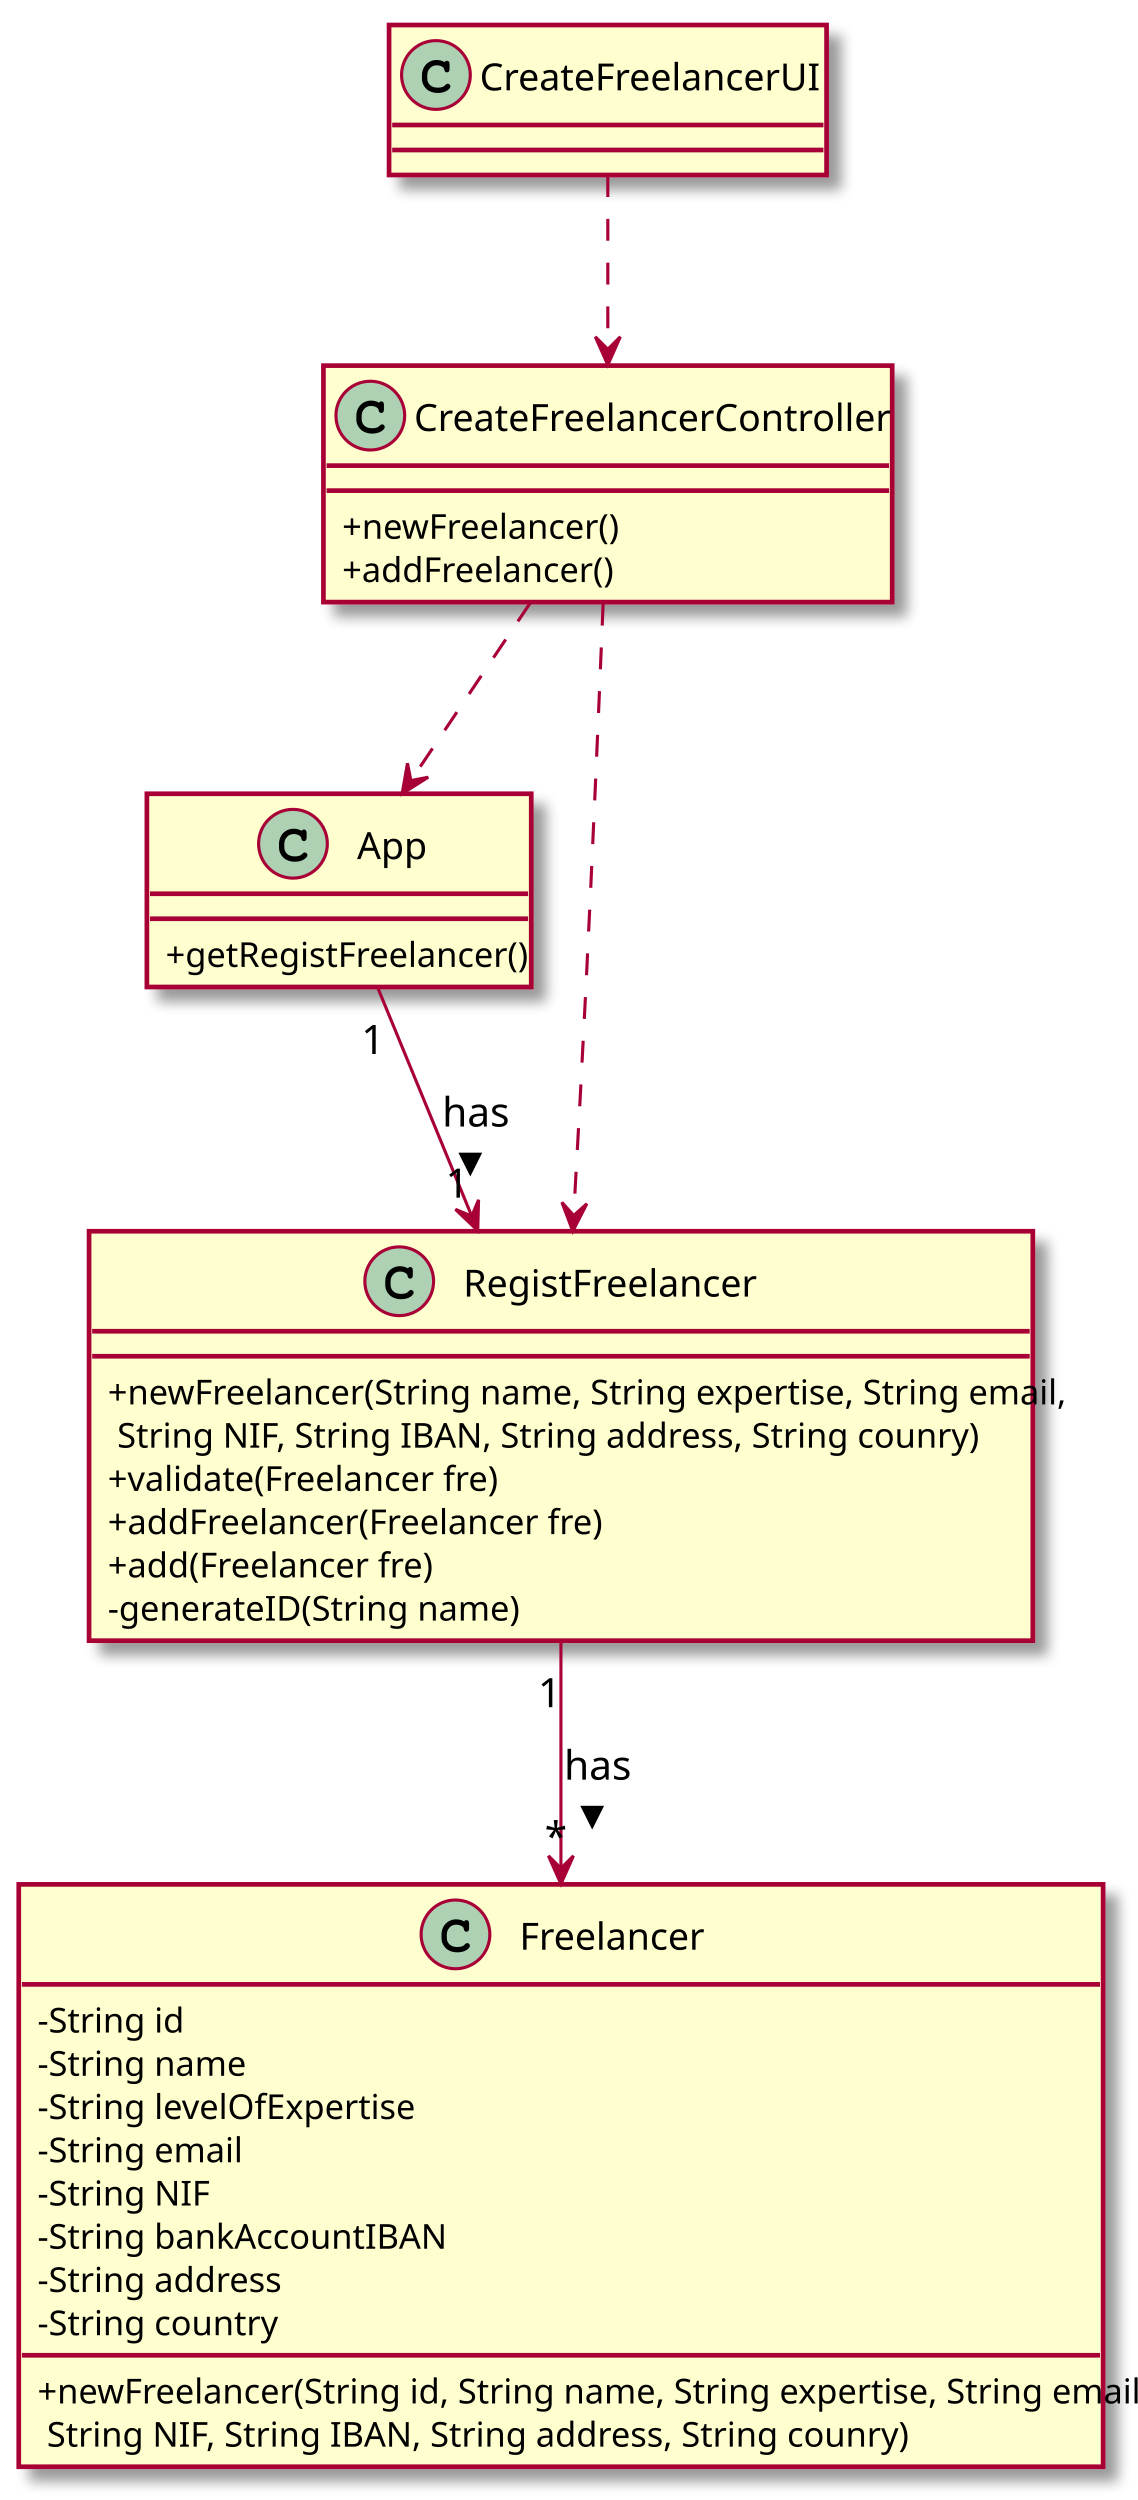
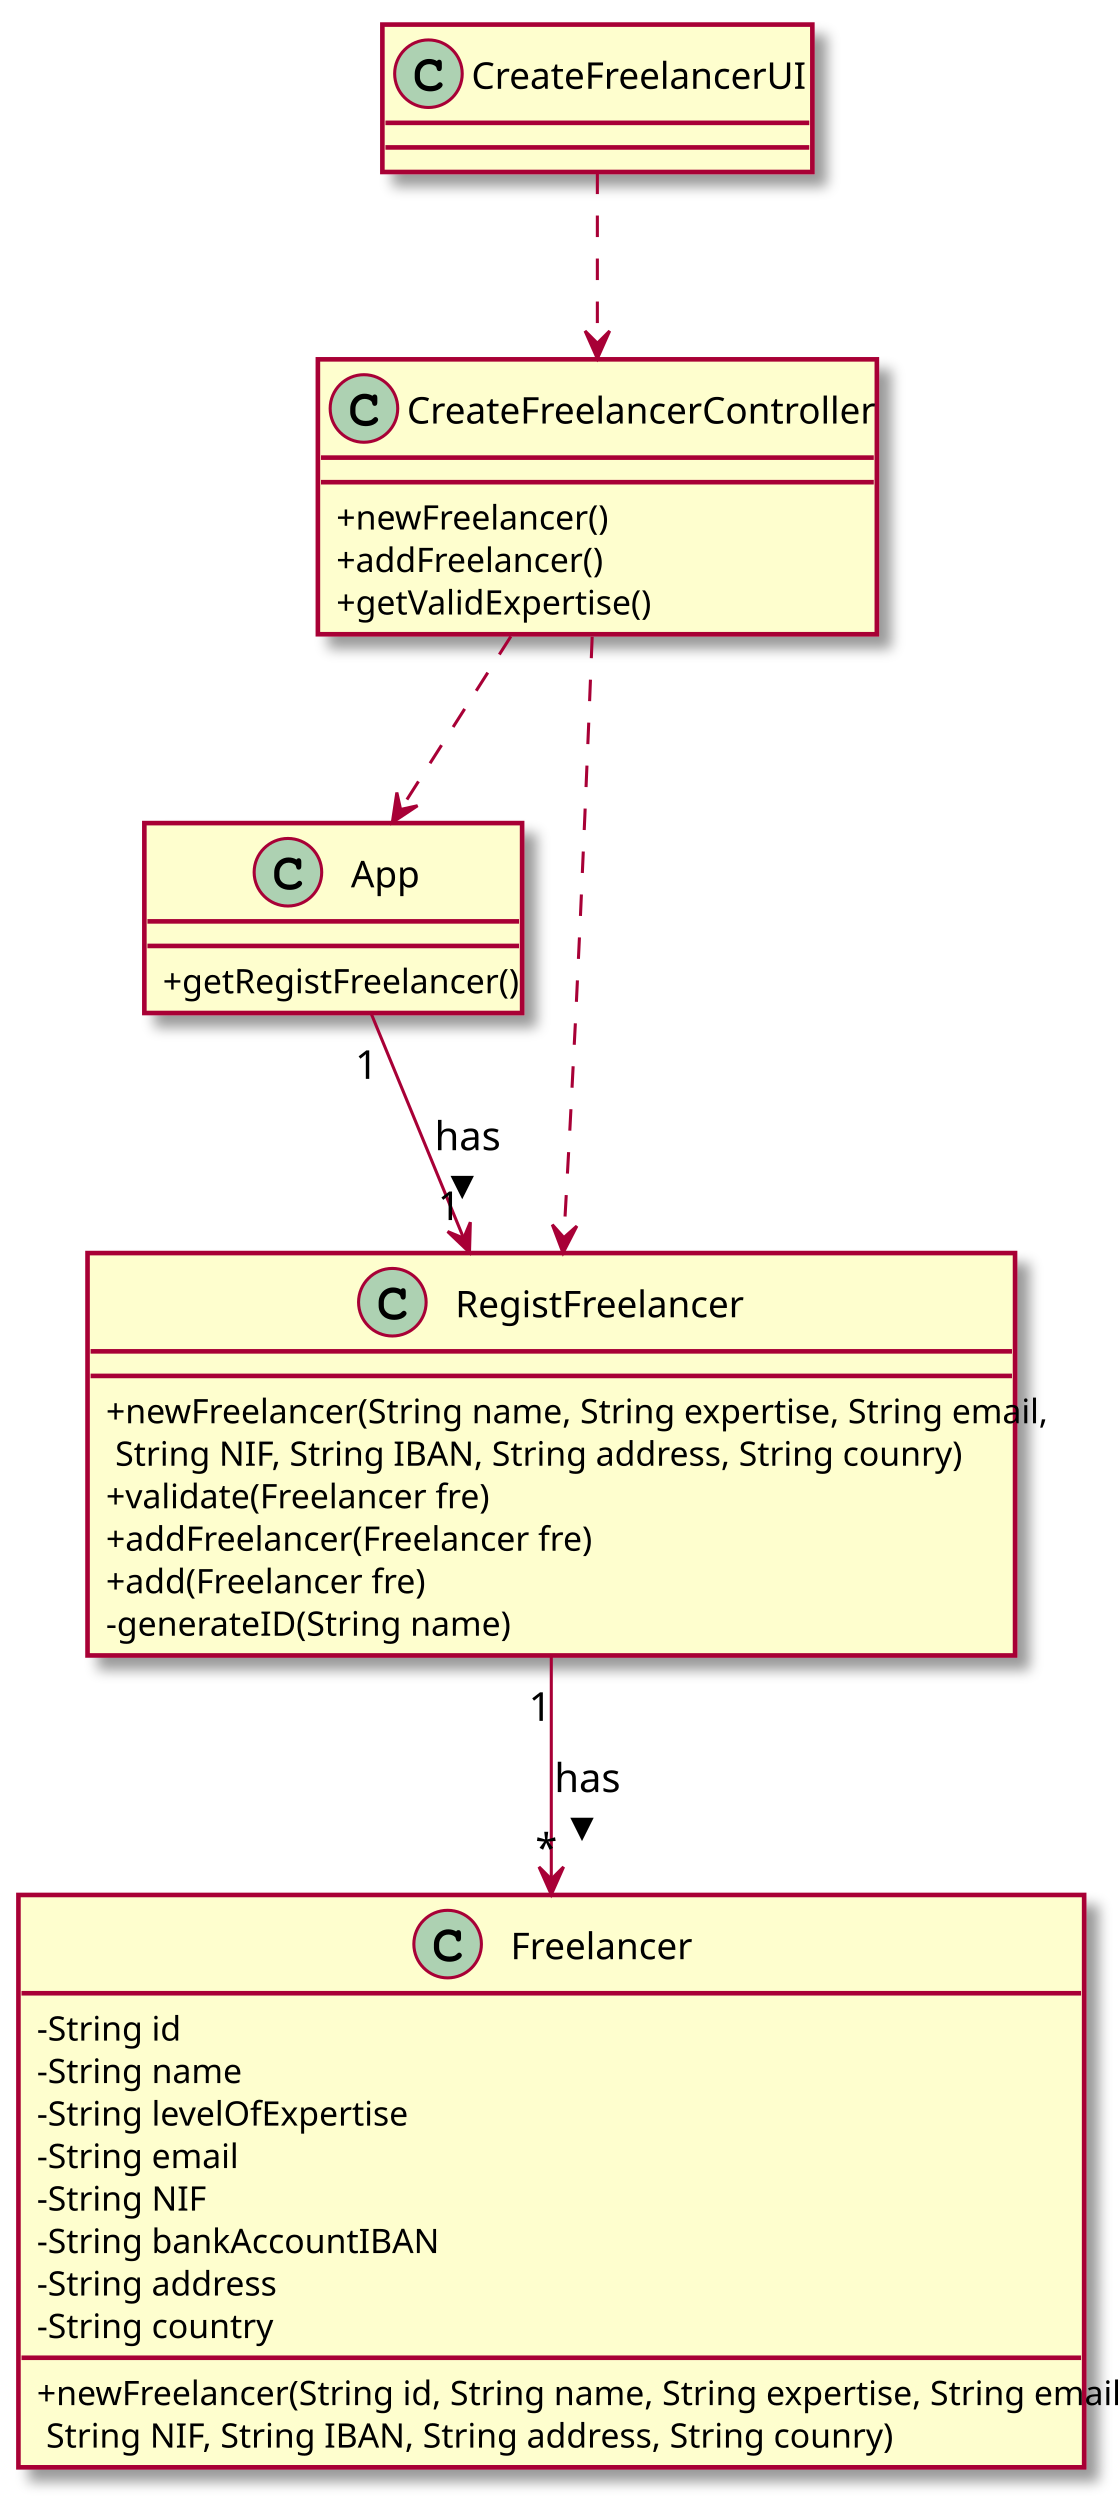
- <svg xmlns="http://www.w3.org/2000/svg" contentScriptType="application/ecmascript" contentStyleType="text/css" height="800px" preserveAspectRatio="none" style="width:364px;height:800px;" version="1.1" viewBox="0 0 364 800" width="364px" zoomAndPan="magnify">
+ <svg xmlns="http://www.w3.org/2000/svg" contentScriptType="application/ecmascript" contentStyleType="text/css" height="814px" preserveAspectRatio="none" style="width:364px;height:814px;" version="1.1" viewBox="0 0 364 814" width="364px" zoomAndPan="magnify">
  <defs>
-     <filter height="300%" id="fpu2we2gub5tr" width="300%" x="-1" y="-1">
+     <filter height="300%" id="foft54b0xrz4h" width="300%" x="-1" y="-1">
      <feGaussianBlur result="blurOut" stdDeviation="2.0" />
      <feColorMatrix in="blurOut" result="blurOut2" type="matrix" values="0 0 0 0 0 0 0 0 0 0 0 0 0 0 0 0 0 0 .4 0" />
      <feOffset dx="4.0" dy="4.0" in="blurOut2" result="blurOut3" />
      <feBlend in="SourceGraphic" in2="blurOut3" mode="normal" />
    </filter>
  </defs>
  <g>
-     <rect fill="#FEFECE" filter="url(#fpu2we2gub5tr)" height="48" id="CreateFreelancerUI" style="stroke: #A80036; stroke-width: 1.5;" width="140" x="124.5" y="8" />
+     <rect fill="#FEFECE" filter="url(#foft54b0xrz4h)" height="48" id="CreateFreelancerUI" style="stroke: #A80036; stroke-width: 1.5;" width="140" x="124.5" y="8" />
    <ellipse cx="139.5" cy="24" fill="#ADD1B2" rx="11" ry="11" style="stroke: #A80036; stroke-width: 1.0;" />
    <path d="M142.266,19.875 Q142.422,19.656 142.609,19.547 Q142.797,19.438 143.016,19.438 Q143.391,19.438 143.625,19.703 Q143.859,19.953 143.859,20.562 L143.859,22.016 Q143.859,22.625 143.625,22.891 Q143.391,23.156 143.016,23.156 Q142.672,23.156 142.469,22.953 Q142.266,22.766 142.156,22.25 Q142.109,21.891 141.922,21.703 Q141.594,21.328 140.984,21.109 Q140.375,20.891 139.75,20.891 Q138.984,20.891 138.344,21.219 Q137.719,21.547 137.219,22.297 Q136.734,23.047 136.734,24.078 L136.734,25.172 Q136.734,26.406 137.625,27.234 Q138.516,28.047 140.109,28.047 Q141.047,28.047 141.703,27.797 Q142.094,27.641 142.516,27.203 Q142.781,26.938 142.922,26.859 Q143.078,26.781 143.281,26.781 Q143.609,26.781 143.859,27.047 Q144.125,27.297 144.125,27.641 Q144.125,27.984 143.781,28.391 Q143.281,28.969 142.484,29.297 Q141.406,29.75 140.109,29.75 Q138.594,29.75 137.391,29.125 Q136.406,28.625 135.719,27.562 Q135.031,26.484 135.031,25.203 L135.031,24.047 Q135.031,22.719 135.641,21.578 Q136.266,20.422 137.359,19.812 Q138.453,19.188 139.688,19.188 Q140.422,19.188 141.062,19.359 Q141.719,19.516 142.266,19.875 Z " />
    <text fill="#000000" font-family="sans-serif" font-size="12" lengthAdjust="spacingAndGlyphs" textLength="108" x="153.5" y="28.91">CreateFreelancerUI</text>
    <line style="stroke: #A80036; stroke-width: 1.5;" x1="125.5" x2="263.5" y1="40" y2="40" />
    <line style="stroke: #A80036; stroke-width: 1.5;" x1="125.5" x2="263.5" y1="48" y2="48" />
-     <rect fill="#FEFECE" filter="url(#fpu2we2gub5tr)" height="75.672" id="CreateFreelancerController" style="stroke: #A80036; stroke-width: 1.5;" width="182" x="103.5" y="117" />
+     <rect fill="#FEFECE" filter="url(#foft54b0xrz4h)" height="89.508" id="CreateFreelancerController" style="stroke: #A80036; stroke-width: 1.5;" width="182" x="103.5" y="117" />
    <ellipse cx="118.5" cy="133" fill="#ADD1B2" rx="11" ry="11" style="stroke: #A80036; stroke-width: 1.0;" />
    <path d="M121.266,128.875 Q121.422,128.656 121.609,128.547 Q121.797,128.438 122.016,128.438 Q122.391,128.438 122.625,128.703 Q122.859,128.953 122.859,129.562 L122.859,131.016 Q122.859,131.625 122.625,131.891 Q122.391,132.156 122.016,132.156 Q121.672,132.156 121.469,131.953 Q121.266,131.766 121.156,131.25 Q121.109,130.891 120.922,130.703 Q120.594,130.328 119.984,130.109 Q119.375,129.891 118.75,129.891 Q117.984,129.891 117.344,130.219 Q116.719,130.547 116.219,131.297 Q115.734,132.047 115.734,133.078 L115.734,134.172 Q115.734,135.406 116.625,136.234 Q117.516,137.047 119.109,137.047 Q120.047,137.047 120.703,136.797 Q121.094,136.641 121.516,136.203 Q121.781,135.938 121.922,135.859 Q122.078,135.781 122.281,135.781 Q122.609,135.781 122.859,136.047 Q123.125,136.297 123.125,136.641 Q123.125,136.984 122.781,137.391 Q122.281,137.969 121.484,138.297 Q120.406,138.75 119.109,138.75 Q117.594,138.75 116.391,138.125 Q115.406,137.625 114.719,136.562 Q114.031,135.484 114.031,134.203 L114.031,133.047 Q114.031,131.719 114.641,130.578 Q115.266,129.422 116.359,128.812 Q117.453,128.188 118.688,128.188 Q119.422,128.188 120.062,128.359 Q120.719,128.516 121.266,128.875 Z " />
    <text fill="#000000" font-family="sans-serif" font-size="12" lengthAdjust="spacingAndGlyphs" textLength="150" x="132.5" y="137.91">CreateFreelancerController</text>
    <line style="stroke: #A80036; stroke-width: 1.5;" x1="104.5" x2="284.5" y1="149" y2="149" />
    <line style="stroke: #A80036; stroke-width: 1.5;" x1="104.5" x2="284.5" y1="157" y2="157" />
    <text fill="#000000" font-family="sans-serif" font-size="11" lengthAdjust="spacingAndGlyphs" textLength="88" x="109.5" y="172.419">+newFreelancer()</text>
    <text fill="#000000" font-family="sans-serif" font-size="11" lengthAdjust="spacingAndGlyphs" textLength="84" x="109.5" y="186.255">+addFreelancer()</text>
-     <rect fill="#FEFECE" filter="url(#fpu2we2gub5tr)" height="61.836" id="App" style="stroke: #A80036; stroke-width: 1.5;" width="123" x="47" y="254" />
-     <ellipse cx="93.75" cy="270" fill="#ADD1B2" rx="11" ry="11" style="stroke: #A80036; stroke-width: 1.0;" />
-     <path d="M96.516,265.875 Q96.672,265.656 96.859,265.547 Q97.047,265.438 97.266,265.438 Q97.641,265.438 97.875,265.703 Q98.109,265.953 98.109,266.562 L98.109,268.016 Q98.109,268.625 97.875,268.891 Q97.641,269.156 97.266,269.156 Q96.922,269.156 96.719,268.953 Q96.516,268.766 96.406,268.25 Q96.359,267.891 96.172,267.703 Q95.844,267.328 95.234,267.109 Q94.625,266.891 94,266.891 Q93.234,266.891 92.594,267.219 Q91.969,267.547 91.469,268.297 Q90.984,269.047 90.984,270.078 L90.984,271.172 Q90.984,272.406 91.875,273.234 Q92.766,274.047 94.359,274.047 Q95.297,274.047 95.953,273.797 Q96.344,273.641 96.766,273.203 Q97.031,272.938 97.172,272.859 Q97.328,272.781 97.531,272.781 Q97.859,272.781 98.109,273.047 Q98.375,273.297 98.375,273.641 Q98.375,273.984 98.031,274.391 Q97.531,274.969 96.734,275.297 Q95.656,275.75 94.359,275.75 Q92.844,275.75 91.641,275.125 Q90.656,274.625 89.969,273.562 Q89.281,272.484 89.281,271.203 L89.281,270.047 Q89.281,268.719 89.891,267.578 Q90.516,266.422 91.609,265.812 Q92.703,265.188 93.938,265.188 Q94.672,265.188 95.312,265.359 Q95.969,265.516 96.516,265.875 Z " />
-     <text fill="#000000" font-family="sans-serif" font-size="12" lengthAdjust="spacingAndGlyphs" textLength="21" x="114.25" y="274.91">App</text>
-     <line style="stroke: #A80036; stroke-width: 1.5;" x1="48" x2="169" y1="286" y2="286" />
-     <line style="stroke: #A80036; stroke-width: 1.5;" x1="48" x2="169" y1="294" y2="294" />
-     <text fill="#000000" font-family="sans-serif" font-size="11" lengthAdjust="spacingAndGlyphs" textLength="111" x="53" y="309.419">+getRegistFreelancer()</text>
-     <rect fill="#FEFECE" filter="url(#fpu2we2gub5tr)" height="131.016" id="RegistFreelancer" style="stroke: #A80036; stroke-width: 1.5;" width="302" x="28.5" y="394" />
-     <ellipse cx="127.75" cy="410" fill="#ADD1B2" rx="11" ry="11" style="stroke: #A80036; stroke-width: 1.0;" />
-     <path d="M130.516,405.875 Q130.672,405.656 130.859,405.547 Q131.047,405.438 131.266,405.438 Q131.641,405.438 131.875,405.703 Q132.109,405.953 132.109,406.562 L132.109,408.016 Q132.109,408.625 131.875,408.891 Q131.641,409.156 131.266,409.156 Q130.922,409.156 130.719,408.953 Q130.516,408.766 130.406,408.25 Q130.359,407.891 130.172,407.703 Q129.844,407.328 129.234,407.109 Q128.625,406.891 128,406.891 Q127.234,406.891 126.594,407.219 Q125.969,407.547 125.469,408.297 Q124.984,409.047 124.984,410.078 L124.984,411.172 Q124.984,412.406 125.875,413.234 Q126.766,414.047 128.359,414.047 Q129.297,414.047 129.953,413.797 Q130.344,413.641 130.766,413.203 Q131.031,412.938 131.172,412.859 Q131.328,412.781 131.531,412.781 Q131.859,412.781 132.109,413.047 Q132.375,413.297 132.375,413.641 Q132.375,413.984 132.031,414.391 Q131.531,414.969 130.734,415.297 Q129.656,415.75 128.359,415.75 Q126.844,415.75 125.641,415.125 Q124.656,414.625 123.969,413.562 Q123.281,412.484 123.281,411.203 L123.281,410.047 Q123.281,408.719 123.891,407.578 Q124.516,406.422 125.609,405.812 Q126.703,405.188 127.938,405.188 Q128.672,405.188 129.312,405.359 Q129.969,405.516 130.516,405.875 Z " />
-     <text fill="#000000" font-family="sans-serif" font-size="12" lengthAdjust="spacingAndGlyphs" textLength="95" x="148.25" y="414.91">RegistFreelancer</text>
-     <line style="stroke: #A80036; stroke-width: 1.5;" x1="29.5" x2="329.5" y1="426" y2="426" />
-     <line style="stroke: #A80036; stroke-width: 1.5;" x1="29.5" x2="329.5" y1="434" y2="434" />
-     <text fill="#000000" font-family="sans-serif" font-size="11" lengthAdjust="spacingAndGlyphs" textLength="287" x="34.5" y="449.419">+newFreelancer(String name, String expertise, String email,</text>
-     <text fill="#000000" font-family="sans-serif" font-size="11" lengthAdjust="spacingAndGlyphs" textLength="259" x="37.5" y="463.255">String NIF, String IBAN, String address, String counry)</text>
-     <text fill="#000000" font-family="sans-serif" font-size="11" lengthAdjust="spacingAndGlyphs" textLength="120" x="34.5" y="477.091">+validate(Freelancer fre)</text>
-     <text fill="#000000" font-family="sans-serif" font-size="11" lengthAdjust="spacingAndGlyphs" textLength="153" x="34.5" y="490.927">+addFreelancer(Freelancer fre)</text>
-     <text fill="#000000" font-family="sans-serif" font-size="11" lengthAdjust="spacingAndGlyphs" textLength="101" x="34.5" y="504.763">+add(Freelancer fre)</text>
-     <text fill="#000000" font-family="sans-serif" font-size="11" lengthAdjust="spacingAndGlyphs" textLength="121" x="34.5" y="518.599">-generateID(String name)</text>
-     <rect fill="#FEFECE" filter="url(#fpu2we2gub5tr)" height="186.359" id="Freelancer" style="stroke: #A80036; stroke-width: 1.5;" width="347" x="6" y="603" />
-     <ellipse cx="145.75" cy="619" fill="#ADD1B2" rx="11" ry="11" style="stroke: #A80036; stroke-width: 1.0;" />
-     <path d="M148.516,614.875 Q148.672,614.656 148.859,614.547 Q149.047,614.438 149.266,614.438 Q149.641,614.438 149.875,614.703 Q150.109,614.953 150.109,615.562 L150.109,617.016 Q150.109,617.625 149.875,617.891 Q149.641,618.156 149.266,618.156 Q148.922,618.156 148.719,617.953 Q148.516,617.766 148.406,617.25 Q148.359,616.891 148.172,616.703 Q147.844,616.328 147.234,616.109 Q146.625,615.891 146,615.891 Q145.234,615.891 144.594,616.219 Q143.969,616.547 143.469,617.297 Q142.984,618.047 142.984,619.078 L142.984,620.172 Q142.984,621.406 143.875,622.234 Q144.766,623.047 146.359,623.047 Q147.297,623.047 147.953,622.797 Q148.344,622.641 148.766,622.203 Q149.031,621.938 149.172,621.859 Q149.328,621.781 149.531,621.781 Q149.859,621.781 150.109,622.047 Q150.375,622.297 150.375,622.641 Q150.375,622.984 150.031,623.391 Q149.531,623.969 148.734,624.297 Q147.656,624.75 146.359,624.75 Q144.844,624.75 143.641,624.125 Q142.656,623.625 141.969,622.562 Q141.281,621.484 141.281,620.203 L141.281,619.047 Q141.281,617.719 141.891,616.578 Q142.516,615.422 143.609,614.812 Q144.703,614.188 145.938,614.188 Q146.672,614.188 147.312,614.359 Q147.969,614.516 148.516,614.875 Z " />
-     <text fill="#000000" font-family="sans-serif" font-size="12" lengthAdjust="spacingAndGlyphs" textLength="59" x="166.25" y="623.91">Freelancer</text>
-     <line style="stroke: #A80036; stroke-width: 1.5;" x1="7" x2="352" y1="635" y2="635" />
-     <text fill="#000000" font-family="sans-serif" font-size="11" lengthAdjust="spacingAndGlyphs" textLength="43" x="12" y="650.419">-String id</text>
-     <text fill="#000000" font-family="sans-serif" font-size="11" lengthAdjust="spacingAndGlyphs" textLength="61" x="12" y="664.255">-String name</text>
-     <text fill="#000000" font-family="sans-serif" font-size="11" lengthAdjust="spacingAndGlyphs" textLength="114" x="12" y="678.091">-String levelOfExpertise</text>
-     <text fill="#000000" font-family="sans-serif" font-size="11" lengthAdjust="spacingAndGlyphs" textLength="59" x="12" y="691.927">-String email</text>
-     <text fill="#000000" font-family="sans-serif" font-size="11" lengthAdjust="spacingAndGlyphs" textLength="50" x="12" y="705.763">-String NIF</text>
-     <text fill="#000000" font-family="sans-serif" font-size="11" lengthAdjust="spacingAndGlyphs" textLength="123" x="12" y="719.599">-String bankAccountIBAN</text>
-     <text fill="#000000" font-family="sans-serif" font-size="11" lengthAdjust="spacingAndGlyphs" textLength="75" x="12" y="733.435">-String address</text>
-     <text fill="#000000" font-family="sans-serif" font-size="11" lengthAdjust="spacingAndGlyphs" textLength="72" x="12" y="747.27">-String country</text>
-     <line style="stroke: #A80036; stroke-width: 1.5;" x1="7" x2="352" y1="753.688" y2="753.688" />
-     <text fill="#000000" font-family="sans-serif" font-size="11" lengthAdjust="spacingAndGlyphs" textLength="332" x="12" y="769.106">+newFreelancer(String id, String name, String expertise, String email,</text>
-     <text fill="#000000" font-family="sans-serif" font-size="11" lengthAdjust="spacingAndGlyphs" textLength="259" x="15" y="782.942">String NIF, String IBAN, String address, String counry)</text>
-     <path d="M194.5,56.044 C194.5,71.713 194.5,92.908 194.5,111.575 " fill="none" id="CreateFreelancerUI-&gt;CreateFreelancerController" style="stroke: #A80036; stroke-width: 1.0; stroke-dasharray: 7.0,7.0;" />
-     <polygon fill="#A80036" points="194.5,116.767,198.5,107.767,194.5,111.767,190.5,107.767,194.5,116.767" style="stroke: #A80036; stroke-width: 1.0;" />
-     <path d="M169.625,193.023 C157.643,210.856 143.364,232.11 131.62,249.589 " fill="none" id="CreateFreelancerController-&gt;App" style="stroke: #A80036; stroke-width: 1.0; stroke-dasharray: 7.0,7.0;" />
-     <polygon fill="#A80036" points="128.692,253.947,137.032,248.708,131.481,249.797,130.392,244.246,128.692,253.947" style="stroke: #A80036; stroke-width: 1.0;" />
-     <path d="M193.003,193.185 C191.667,225.617 189.601,273.929 187.5,316 C186.316,339.698 184.899,365.605 183.588,388.753 " fill="none" id="CreateFreelancerController-&gt;RegistFreelancer" style="stroke: #A80036; stroke-width: 1.0; stroke-dasharray: 7.0,7.0;" />
-     <polygon fill="#A80036" points="183.293,393.956,187.796,385.197,183.576,388.964,179.809,384.744,183.293,393.956" style="stroke: #A80036; stroke-width: 1.0;" />
-     <path d="M120.867,316.047 C129.171,336.221 140.465,363.66 150.924,389.073 " fill="none" id="App-&gt;RegistFreelancer" style="stroke: #A80036; stroke-width: 1.0;" />
-     <polygon fill="#A80036" points="152.867,393.792,153.141,383.947,150.964,389.168,145.743,386.991,152.867,393.792" style="stroke: #A80036; stroke-width: 1.0;" />
-     <text fill="#000000" font-family="sans-serif" font-size="13" lengthAdjust="spacingAndGlyphs" textLength="21" x="141.5" y="360.495">has</text>
-     <polygon fill="#000000" points="147.5,369.352,150.5,375.352,153.5,369.352,147.5,369.352" style="stroke: #000000; stroke-width: 1.0;" />
-     <text fill="#000000" font-family="sans-serif" font-size="13" lengthAdjust="spacingAndGlyphs" textLength="7" x="115.613" y="337.28">1</text>
-     <text fill="#000000" font-family="sans-serif" font-size="13" lengthAdjust="spacingAndGlyphs" textLength="7" x="142.571" y="383.244">1</text>
-     <path d="M179.5,525.199 C179.5,547.601 179.5,573.23 179.5,597.669 " fill="none" id="RegistFreelancer-&gt;Freelancer" style="stroke: #A80036; stroke-width: 1.0;" />
-     <polygon fill="#A80036" points="179.5,602.865,183.5,593.865,179.5,597.865,175.5,593.865,179.5,602.865" style="stroke: #A80036; stroke-width: 1.0;" />
-     <text fill="#000000" font-family="sans-serif" font-size="13" lengthAdjust="spacingAndGlyphs" textLength="21" x="180.5" y="569.495">has</text>
-     <polygon fill="#000000" points="186.5,578.352,189.5,584.352,192.5,578.352,186.5,578.352" style="stroke: #000000; stroke-width: 1.0;" />
-     <text fill="#000000" font-family="sans-serif" font-size="13" lengthAdjust="spacingAndGlyphs" textLength="7" x="172.139" y="546.312">1</text>
-     <text fill="#000000" font-family="sans-serif" font-size="13" lengthAdjust="spacingAndGlyphs" textLength="5" x="174.301" y="592.301">*</text>
+     <text fill="#000000" font-family="sans-serif" font-size="11" lengthAdjust="spacingAndGlyphs" textLength="98" x="109.5" y="200.091">+getValidExpertise()</text>
+     <rect fill="#FEFECE" filter="url(#foft54b0xrz4h)" height="61.836" id="App" style="stroke: #A80036; stroke-width: 1.5;" width="123" x="47" y="268" />
+     <ellipse cx="93.75" cy="284" fill="#ADD1B2" rx="11" ry="11" style="stroke: #A80036; stroke-width: 1.0;" />
+     <path d="M96.516,279.875 Q96.672,279.656 96.859,279.547 Q97.047,279.438 97.266,279.438 Q97.641,279.438 97.875,279.703 Q98.109,279.953 98.109,280.562 L98.109,282.016 Q98.109,282.625 97.875,282.891 Q97.641,283.156 97.266,283.156 Q96.922,283.156 96.719,282.953 Q96.516,282.766 96.406,282.25 Q96.359,281.891 96.172,281.703 Q95.844,281.328 95.234,281.109 Q94.625,280.891 94,280.891 Q93.234,280.891 92.594,281.219 Q91.969,281.547 91.469,282.297 Q90.984,283.047 90.984,284.078 L90.984,285.172 Q90.984,286.406 91.875,287.234 Q92.766,288.047 94.359,288.047 Q95.297,288.047 95.953,287.797 Q96.344,287.641 96.766,287.203 Q97.031,286.938 97.172,286.859 Q97.328,286.781 97.531,286.781 Q97.859,286.781 98.109,287.047 Q98.375,287.297 98.375,287.641 Q98.375,287.984 98.031,288.391 Q97.531,288.969 96.734,289.297 Q95.656,289.75 94.359,289.75 Q92.844,289.75 91.641,289.125 Q90.656,288.625 89.969,287.562 Q89.281,286.484 89.281,285.203 L89.281,284.047 Q89.281,282.719 89.891,281.578 Q90.516,280.422 91.609,279.812 Q92.703,279.188 93.938,279.188 Q94.672,279.188 95.312,279.359 Q95.969,279.516 96.516,279.875 Z " />
+     <text fill="#000000" font-family="sans-serif" font-size="12" lengthAdjust="spacingAndGlyphs" textLength="21" x="114.25" y="288.91">App</text>
+     <line style="stroke: #A80036; stroke-width: 1.5;" x1="48" x2="169" y1="300" y2="300" />
+     <line style="stroke: #A80036; stroke-width: 1.5;" x1="48" x2="169" y1="308" y2="308" />
+     <text fill="#000000" font-family="sans-serif" font-size="11" lengthAdjust="spacingAndGlyphs" textLength="111" x="53" y="323.419">+getRegistFreelancer()</text>
+     <rect fill="#FEFECE" filter="url(#foft54b0xrz4h)" height="131.016" id="RegistFreelancer" style="stroke: #A80036; stroke-width: 1.5;" width="302" x="28.5" y="408" />
+     <ellipse cx="127.75" cy="424" fill="#ADD1B2" rx="11" ry="11" style="stroke: #A80036; stroke-width: 1.0;" />
+     <path d="M130.516,419.875 Q130.672,419.656 130.859,419.547 Q131.047,419.438 131.266,419.438 Q131.641,419.438 131.875,419.703 Q132.109,419.953 132.109,420.562 L132.109,422.016 Q132.109,422.625 131.875,422.891 Q131.641,423.156 131.266,423.156 Q130.922,423.156 130.719,422.953 Q130.516,422.766 130.406,422.25 Q130.359,421.891 130.172,421.703 Q129.844,421.328 129.234,421.109 Q128.625,420.891 128,420.891 Q127.234,420.891 126.594,421.219 Q125.969,421.547 125.469,422.297 Q124.984,423.047 124.984,424.078 L124.984,425.172 Q124.984,426.406 125.875,427.234 Q126.766,428.047 128.359,428.047 Q129.297,428.047 129.953,427.797 Q130.344,427.641 130.766,427.203 Q131.031,426.938 131.172,426.859 Q131.328,426.781 131.531,426.781 Q131.859,426.781 132.109,427.047 Q132.375,427.297 132.375,427.641 Q132.375,427.984 132.031,428.391 Q131.531,428.969 130.734,429.297 Q129.656,429.75 128.359,429.75 Q126.844,429.75 125.641,429.125 Q124.656,428.625 123.969,427.562 Q123.281,426.484 123.281,425.203 L123.281,424.047 Q123.281,422.719 123.891,421.578 Q124.516,420.422 125.609,419.812 Q126.703,419.188 127.938,419.188 Q128.672,419.188 129.312,419.359 Q129.969,419.516 130.516,419.875 Z " />
+     <text fill="#000000" font-family="sans-serif" font-size="12" lengthAdjust="spacingAndGlyphs" textLength="95" x="148.25" y="428.91">RegistFreelancer</text>
+     <line style="stroke: #A80036; stroke-width: 1.5;" x1="29.5" x2="329.5" y1="440" y2="440" />
+     <line style="stroke: #A80036; stroke-width: 1.5;" x1="29.5" x2="329.5" y1="448" y2="448" />
+     <text fill="#000000" font-family="sans-serif" font-size="11" lengthAdjust="spacingAndGlyphs" textLength="287" x="34.5" y="463.419">+newFreelancer(String name, String expertise, String email,</text>
+     <text fill="#000000" font-family="sans-serif" font-size="11" lengthAdjust="spacingAndGlyphs" textLength="259" x="37.5" y="477.255">String NIF, String IBAN, String address, String counry)</text>
+     <text fill="#000000" font-family="sans-serif" font-size="11" lengthAdjust="spacingAndGlyphs" textLength="120" x="34.5" y="491.091">+validate(Freelancer fre)</text>
+     <text fill="#000000" font-family="sans-serif" font-size="11" lengthAdjust="spacingAndGlyphs" textLength="153" x="34.5" y="504.927">+addFreelancer(Freelancer fre)</text>
+     <text fill="#000000" font-family="sans-serif" font-size="11" lengthAdjust="spacingAndGlyphs" textLength="101" x="34.5" y="518.763">+add(Freelancer fre)</text>
+     <text fill="#000000" font-family="sans-serif" font-size="11" lengthAdjust="spacingAndGlyphs" textLength="121" x="34.5" y="532.599">-generateID(String name)</text>
+     <rect fill="#FEFECE" filter="url(#foft54b0xrz4h)" height="186.359" id="Freelancer" style="stroke: #A80036; stroke-width: 1.5;" width="347" x="6" y="617" />
+     <ellipse cx="145.75" cy="633" fill="#ADD1B2" rx="11" ry="11" style="stroke: #A80036; stroke-width: 1.0;" />
+     <path d="M148.516,628.875 Q148.672,628.656 148.859,628.547 Q149.047,628.438 149.266,628.438 Q149.641,628.438 149.875,628.703 Q150.109,628.953 150.109,629.562 L150.109,631.016 Q150.109,631.625 149.875,631.891 Q149.641,632.156 149.266,632.156 Q148.922,632.156 148.719,631.953 Q148.516,631.766 148.406,631.25 Q148.359,630.891 148.172,630.703 Q147.844,630.328 147.234,630.109 Q146.625,629.891 146,629.891 Q145.234,629.891 144.594,630.219 Q143.969,630.547 143.469,631.297 Q142.984,632.047 142.984,633.078 L142.984,634.172 Q142.984,635.406 143.875,636.234 Q144.766,637.047 146.359,637.047 Q147.297,637.047 147.953,636.797 Q148.344,636.641 148.766,636.203 Q149.031,635.938 149.172,635.859 Q149.328,635.781 149.531,635.781 Q149.859,635.781 150.109,636.047 Q150.375,636.297 150.375,636.641 Q150.375,636.984 150.031,637.391 Q149.531,637.969 148.734,638.297 Q147.656,638.75 146.359,638.75 Q144.844,638.75 143.641,638.125 Q142.656,637.625 141.969,636.562 Q141.281,635.484 141.281,634.203 L141.281,633.047 Q141.281,631.719 141.891,630.578 Q142.516,629.422 143.609,628.812 Q144.703,628.188 145.938,628.188 Q146.672,628.188 147.312,628.359 Q147.969,628.516 148.516,628.875 Z " />
+     <text fill="#000000" font-family="sans-serif" font-size="12" lengthAdjust="spacingAndGlyphs" textLength="59" x="166.25" y="637.91">Freelancer</text>
+     <line style="stroke: #A80036; stroke-width: 1.5;" x1="7" x2="352" y1="649" y2="649" />
+     <text fill="#000000" font-family="sans-serif" font-size="11" lengthAdjust="spacingAndGlyphs" textLength="43" x="12" y="664.419">-String id</text>
+     <text fill="#000000" font-family="sans-serif" font-size="11" lengthAdjust="spacingAndGlyphs" textLength="61" x="12" y="678.255">-String name</text>
+     <text fill="#000000" font-family="sans-serif" font-size="11" lengthAdjust="spacingAndGlyphs" textLength="114" x="12" y="692.091">-String levelOfExpertise</text>
+     <text fill="#000000" font-family="sans-serif" font-size="11" lengthAdjust="spacingAndGlyphs" textLength="59" x="12" y="705.927">-String email</text>
+     <text fill="#000000" font-family="sans-serif" font-size="11" lengthAdjust="spacingAndGlyphs" textLength="50" x="12" y="719.763">-String NIF</text>
+     <text fill="#000000" font-family="sans-serif" font-size="11" lengthAdjust="spacingAndGlyphs" textLength="123" x="12" y="733.599">-String bankAccountIBAN</text>
+     <text fill="#000000" font-family="sans-serif" font-size="11" lengthAdjust="spacingAndGlyphs" textLength="75" x="12" y="747.435">-String address</text>
+     <text fill="#000000" font-family="sans-serif" font-size="11" lengthAdjust="spacingAndGlyphs" textLength="72" x="12" y="761.27">-String country</text>
+     <line style="stroke: #A80036; stroke-width: 1.5;" x1="7" x2="352" y1="767.688" y2="767.688" />
+     <text fill="#000000" font-family="sans-serif" font-size="11" lengthAdjust="spacingAndGlyphs" textLength="332" x="12" y="783.106">+newFreelancer(String id, String name, String expertise, String email,</text>
+     <text fill="#000000" font-family="sans-serif" font-size="11" lengthAdjust="spacingAndGlyphs" textLength="259" x="15" y="796.942">String NIF, String IBAN, String address, String counry)</text>
+     <path d="M194.5,56.18 C194.5,71.589 194.5,92.417 194.5,111.447 " fill="none" id="CreateFreelancerUI-&gt;CreateFreelancerController" style="stroke: #A80036; stroke-width: 1.0; stroke-dasharray: 7.0,7.0;" />
+     <polygon fill="#A80036" points="194.5,116.761,198.5,107.761,194.5,111.761,190.5,107.761,194.5,116.761" style="stroke: #A80036; stroke-width: 1.0;" />
+     <path d="M166.34,207.204 C154.689,225.494 141.381,246.384 130.47,263.512 " fill="none" id="CreateFreelancerController-&gt;App" style="stroke: #A80036; stroke-width: 1.0; stroke-dasharray: 7.0,7.0;" />
+     <polygon fill="#A80036" points="127.75,267.782,135.958,262.339,130.436,263.565,129.211,258.042,127.75,267.782" style="stroke: #A80036; stroke-width: 1.0;" />
+     <path d="M192.814,207.311 C191.492,240.971 189.539,288.408 187.5,330 C186.338,353.699 184.926,379.607 183.614,402.755 " fill="none" id="CreateFreelancerController-&gt;RegistFreelancer" style="stroke: #A80036; stroke-width: 1.0; stroke-dasharray: 7.0,7.0;" />
+     <polygon fill="#A80036" points="183.318,407.957,187.823,399.199,183.602,402.965,179.836,398.744,183.318,407.957" style="stroke: #A80036; stroke-width: 1.0;" />
+     <path d="M120.867,330.047 C129.171,350.221 140.465,377.66 150.924,403.073 " fill="none" id="App-&gt;RegistFreelancer" style="stroke: #A80036; stroke-width: 1.0;" />
+     <polygon fill="#A80036" points="152.867,407.792,153.141,397.947,150.964,403.168,145.743,400.991,152.867,407.792" style="stroke: #A80036; stroke-width: 1.0;" />
+     <text fill="#000000" font-family="sans-serif" font-size="13" lengthAdjust="spacingAndGlyphs" textLength="21" x="141.5" y="374.495">has</text>
+     <polygon fill="#000000" points="147.5,383.352,150.5,389.352,153.5,383.352,147.5,383.352" style="stroke: #000000; stroke-width: 1.0;" />
+     <text fill="#000000" font-family="sans-serif" font-size="13" lengthAdjust="spacingAndGlyphs" textLength="7" x="115.613" y="351.28">1</text>
+     <text fill="#000000" font-family="sans-serif" font-size="13" lengthAdjust="spacingAndGlyphs" textLength="7" x="142.571" y="397.244">1</text>
+     <path d="M179.5,539.199 C179.5,561.601 179.5,587.23 179.5,611.669 " fill="none" id="RegistFreelancer-&gt;Freelancer" style="stroke: #A80036; stroke-width: 1.0;" />
+     <polygon fill="#A80036" points="179.5,616.865,183.5,607.865,179.5,611.865,175.5,607.865,179.5,616.865" style="stroke: #A80036; stroke-width: 1.0;" />
+     <text fill="#000000" font-family="sans-serif" font-size="13" lengthAdjust="spacingAndGlyphs" textLength="21" x="180.5" y="583.495">has</text>
+     <polygon fill="#000000" points="186.5,592.352,189.5,598.352,192.5,592.352,186.5,592.352" style="stroke: #000000; stroke-width: 1.0;" />
+     <text fill="#000000" font-family="sans-serif" font-size="13" lengthAdjust="spacingAndGlyphs" textLength="7" x="172.139" y="560.312">1</text>
+     <text fill="#000000" font-family="sans-serif" font-size="13" lengthAdjust="spacingAndGlyphs" textLength="5" x="174.301" y="606.301">*</text>
  </g>
</svg>
